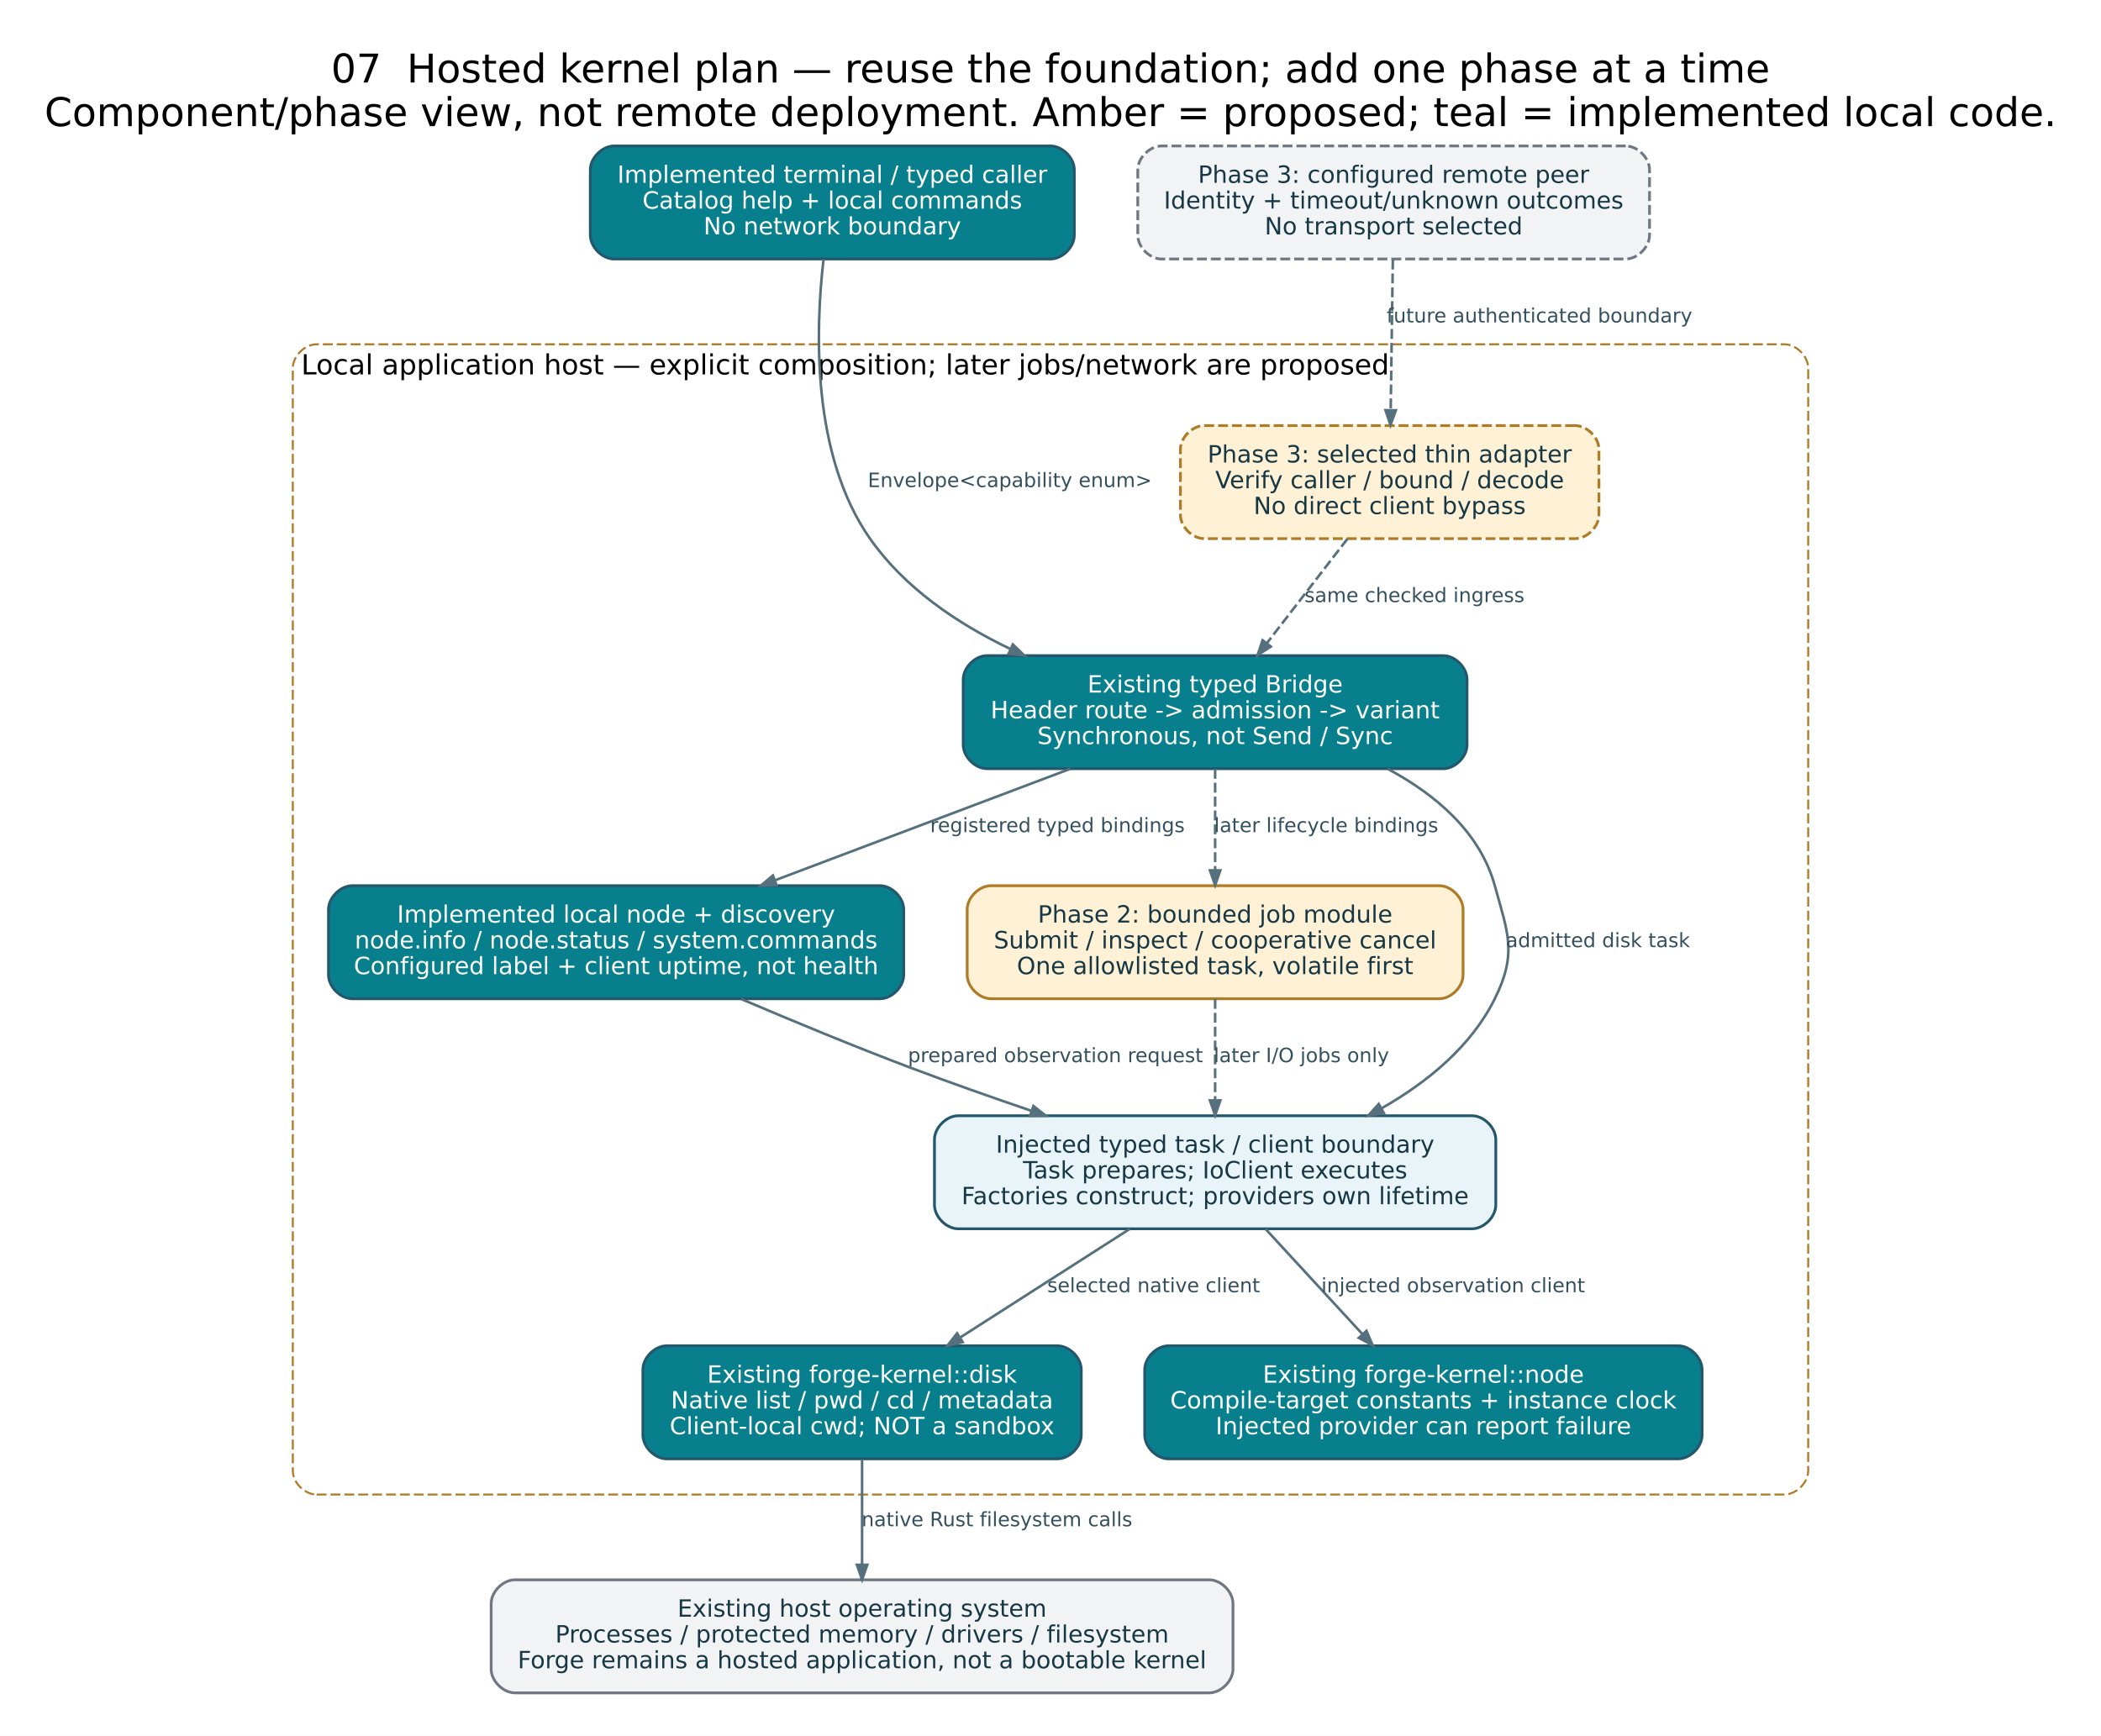
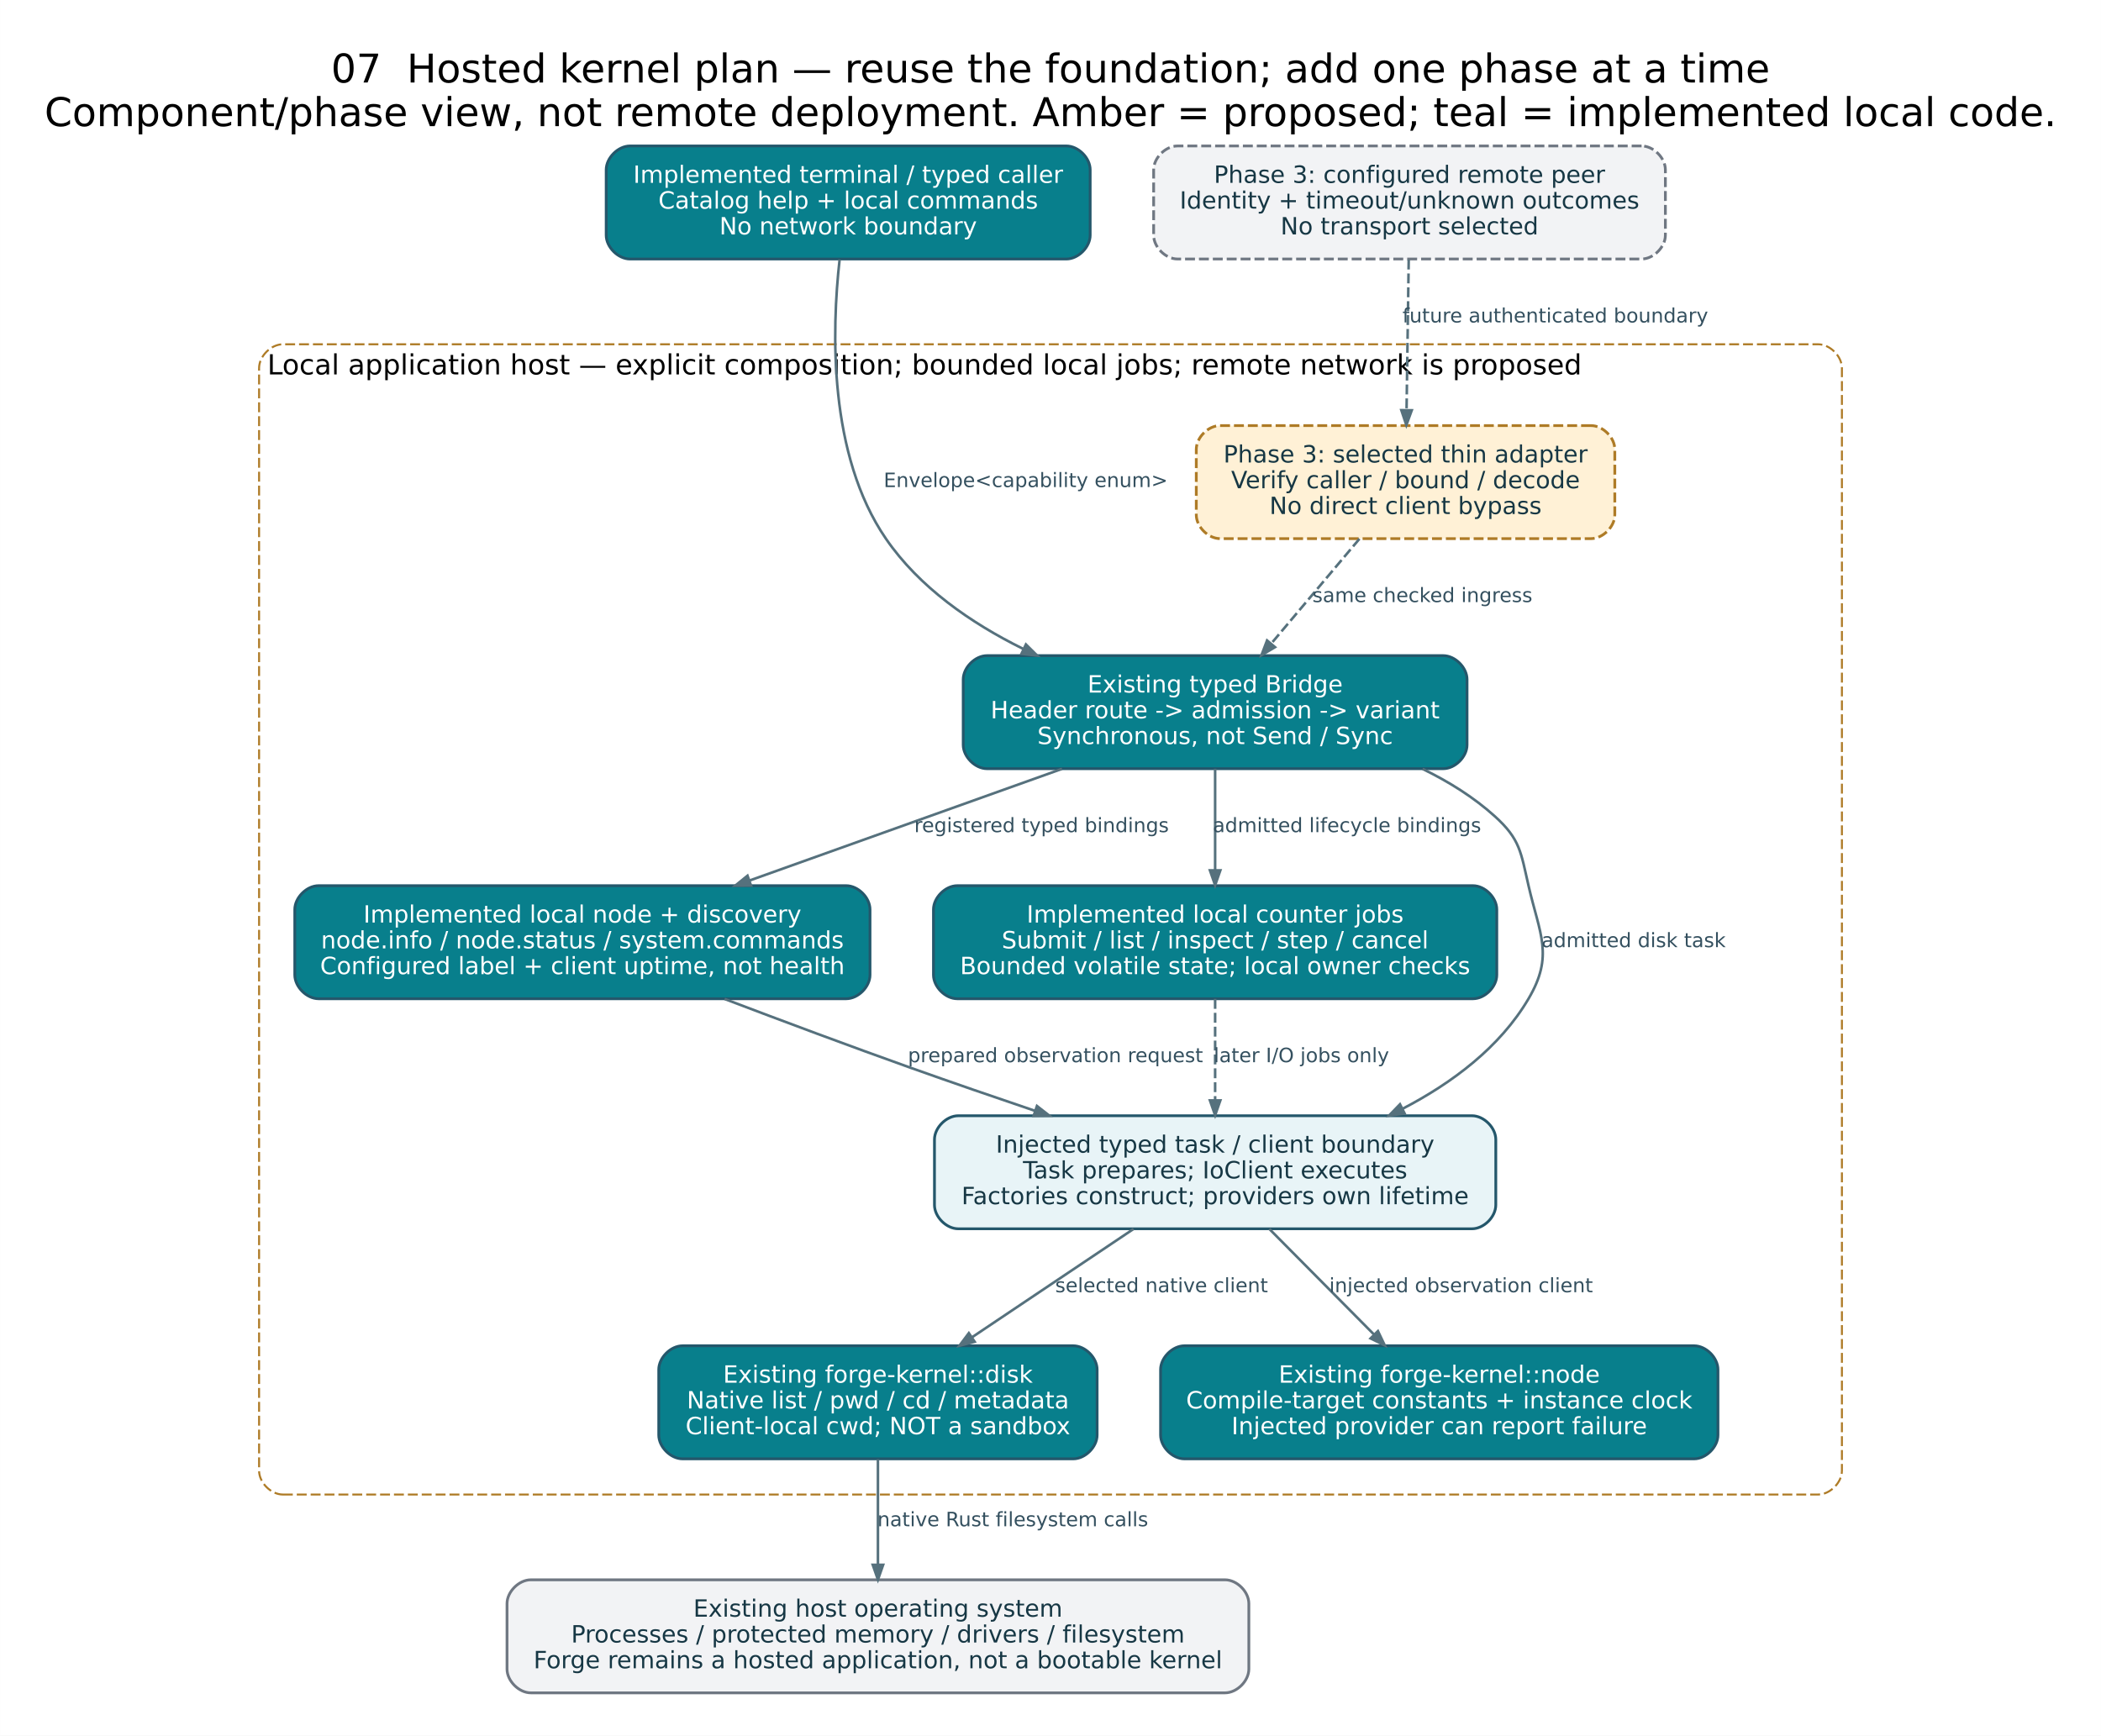
<svg xmlns="http://www.w3.org/2000/svg" width="1059pt" height="875pt" viewBox="0.00 0.00 1059.20 875.20">
  <g id="graph0" class="graph" transform="scale(1 1) rotate(0) translate(21.6 853.6)">
    <polygon fill="white" stroke="transparent" points="-21.6,21.6 -21.6,-853.6 1037.6,-853.6 1037.6,21.6 -21.6,21.6" />
    <text text-anchor="middle" x="508" y="-812" font-family="DejaVu Sans" font-size="20.00">07  Hosted kernel plan — reuse the foundation; add one phase at a time</text>
    <text text-anchor="middle" x="508" y="-790" font-family="DejaVu Sans" font-size="20.00">Component/phase view, not remote deployment. Amber = proposed; teal = implemented local code.</text>
    <g id="clust1" class="cluster">
-       <path fill="white" stroke="#ae7b26" stroke-dasharray="5,2" d="M138,-100C138,-100 878,-100 878,-100 884,-100 890,-106 890,-112 890,-112 890,-668 890,-668 890,-674 884,-680 878,-680 878,-680 138,-680 138,-680 132,-680 126,-674 126,-668 126,-668 126,-112 126,-112 126,-106 132,-100 138,-100" />
-       <text text-anchor="middle" x="404.5" y="-664.8" font-family="DejaVu Sans" font-size="14.00">Local application host — explicit composition; later jobs/network are proposed</text>
+       <path fill="white" stroke="#ae7b26" stroke-dasharray="5,2" d="M121,-100C121,-100 895,-100 895,-100 901,-100 907,-106 907,-112 907,-112 907,-668 907,-668 907,-674 901,-680 895,-680 895,-680 121,-680 121,-680 115,-680 109,-674 109,-668 109,-668 109,-112 109,-112 109,-106 115,-100 121,-100" />
+       <text text-anchor="middle" x="444.5" y="-664.8" font-family="DejaVu Sans" font-size="14.00">Local application host — explicit composition; bounded local jobs; remote network is proposed</text>
    </g>
    <g id="node1" class="node">
-       <path fill="#087f8c" stroke="#24576b" stroke-width="1.4" d="M508,-780C508,-780 288,-780 288,-780 282,-780 276,-774 276,-768 276,-768 276,-735 276,-735 276,-729 282,-723 288,-723 288,-723 508,-723 508,-723 514,-723 520,-729 520,-735 520,-735 520,-768 520,-768 520,-774 514,-780 508,-780" />
-       <text text-anchor="middle" x="398" y="-761.4" font-family="DejaVu Sans" font-size="12.00" fill="white">Implemented terminal / typed caller</text>
-       <text text-anchor="middle" x="398" y="-748.4" font-family="DejaVu Sans" font-size="12.00" fill="white">Catalog help + local commands</text>
-       <text text-anchor="middle" x="398" y="-735.4" font-family="DejaVu Sans" font-size="12.00" fill="white">No network boundary</text>
+       <path fill="#087f8c" stroke="#24576b" stroke-width="1.4" d="M516,-780C516,-780 296,-780 296,-780 290,-780 284,-774 284,-768 284,-768 284,-735 284,-735 284,-729 290,-723 296,-723 296,-723 516,-723 516,-723 522,-723 528,-729 528,-735 528,-735 528,-768 528,-768 528,-774 522,-780 516,-780" />
+       <text text-anchor="middle" x="406" y="-761.4" font-family="DejaVu Sans" font-size="12.00" fill="white">Implemented terminal / typed caller</text>
+       <text text-anchor="middle" x="406" y="-748.4" font-family="DejaVu Sans" font-size="12.00" fill="white">Catalog help + local commands</text>
+       <text text-anchor="middle" x="406" y="-735.4" font-family="DejaVu Sans" font-size="12.00" fill="white">No network boundary</text>
    </g>
    <g id="node4" class="node">
      <path fill="#087f8c" stroke="#24576b" stroke-width="1.4" d="M706,-523C706,-523 476,-523 476,-523 470,-523 464,-517 464,-511 464,-511 464,-478 464,-478 464,-472 470,-466 476,-466 476,-466 706,-466 706,-466 712,-466 718,-472 718,-478 718,-478 718,-511 718,-511 718,-517 712,-523 706,-523" />
      <text text-anchor="middle" x="591" y="-504.4" font-family="DejaVu Sans" font-size="12.00" fill="white">Existing typed Bridge</text>
      <text text-anchor="middle" x="591" y="-491.4" font-family="DejaVu Sans" font-size="12.00" fill="white">Header route -&gt; admission -&gt; variant</text>
      <text text-anchor="middle" x="591" y="-478.4" font-family="DejaVu Sans" font-size="12.00" fill="white">Synchronous, not Send / Sync</text>
    </g>
    <g id="edge9" class="edge">
-       <path fill="none" stroke="#56717d" stroke-width="1.3" d="M393.59,-722.93C389.41,-687.08 387.53,-624.08 417,-582 434.3,-557.29 460.75,-539.29 487.84,-526.32" />
-       <polygon fill="#56717d" stroke="#56717d" stroke-width="1.3" points="489.03,-528.66 494.73,-523.13 486.82,-523.9 489.03,-528.66" />
-       <text text-anchor="middle" x="487.5" y="-608" font-family="DejaVu Sans" font-size="10.00" fill="#34505f">Envelope&lt;capability enum&gt;</text>
+       <path fill="none" stroke="#56717d" stroke-width="1.3" d="M401.68,-722.71C397.66,-686.9 396.02,-624.24 425,-582 441.79,-557.52 467.73,-539.5 494.16,-526.45" />
+       <polygon fill="#56717d" stroke="#56717d" stroke-width="1.3" points="495.61,-528.66 501.25,-523.06 493.35,-523.92 495.61,-528.66" />
+       <text text-anchor="middle" x="495.5" y="-608" font-family="DejaVu Sans" font-size="10.00" fill="#34505f">Envelope&lt;capability enum&gt;</text>
    </g>
    <g id="node2" class="node">
-       <path fill="#f2f3f5" stroke="#6f7782" stroke-width="1.4" stroke-dasharray="5,2" d="M798,-780C798,-780 564,-780 564,-780 558,-780 552,-774 552,-768 552,-768 552,-735 552,-735 552,-729 558,-723 564,-723 564,-723 798,-723 798,-723 804,-723 810,-729 810,-735 810,-735 810,-768 810,-768 810,-774 804,-780 798,-780" />
-       <text text-anchor="middle" x="681" y="-761.4" font-family="DejaVu Sans" font-size="12.00" fill="#163744">Phase 3: configured remote peer</text>
-       <text text-anchor="middle" x="681" y="-748.4" font-family="DejaVu Sans" font-size="12.00" fill="#163744">Identity + timeout/unknown outcomes</text>
-       <text text-anchor="middle" x="681" y="-735.4" font-family="DejaVu Sans" font-size="12.00" fill="#163744">No transport selected</text>
+       <path fill="#f2f3f5" stroke="#6f7782" stroke-width="1.4" stroke-dasharray="5,2" d="M806,-780C806,-780 572,-780 572,-780 566,-780 560,-774 560,-768 560,-768 560,-735 560,-735 560,-729 566,-723 572,-723 572,-723 806,-723 806,-723 812,-723 818,-729 818,-735 818,-735 818,-768 818,-768 818,-774 812,-780 806,-780" />
+       <text text-anchor="middle" x="689" y="-761.4" font-family="DejaVu Sans" font-size="12.00" fill="#163744">Phase 3: configured remote peer</text>
+       <text text-anchor="middle" x="689" y="-748.4" font-family="DejaVu Sans" font-size="12.00" fill="#163744">Identity + timeout/unknown outcomes</text>
+       <text text-anchor="middle" x="689" y="-735.4" font-family="DejaVu Sans" font-size="12.00" fill="#163744">No transport selected</text>
    </g>
    <g id="node3" class="node">
-       <path fill="#fff1d6" stroke="#ae7b26" stroke-width="1.4" stroke-dasharray="5,2" d="M772.5,-639C772.5,-639 585.5,-639 585.5,-639 579.5,-639 573.5,-633 573.5,-627 573.5,-627 573.5,-594 573.5,-594 573.5,-588 579.5,-582 585.5,-582 585.5,-582 772.5,-582 772.5,-582 778.5,-582 784.5,-588 784.5,-594 784.5,-594 784.5,-627 784.5,-627 784.5,-633 778.5,-639 772.5,-639" />
-       <text text-anchor="middle" x="679" y="-620.4" font-family="DejaVu Sans" font-size="12.00" fill="#163744">Phase 3: selected thin adapter</text>
-       <text text-anchor="middle" x="679" y="-607.4" font-family="DejaVu Sans" font-size="12.00" fill="#163744">Verify caller / bound / decode</text>
-       <text text-anchor="middle" x="679" y="-594.4" font-family="DejaVu Sans" font-size="12.00" fill="#163744">No direct client bypass</text>
+       <path fill="#fff1d6" stroke="#ae7b26" stroke-width="1.4" stroke-dasharray="5,2" d="M780.5,-639C780.5,-639 593.5,-639 593.5,-639 587.5,-639 581.5,-633 581.5,-627 581.5,-627 581.5,-594 581.5,-594 581.5,-588 587.5,-582 593.5,-582 593.5,-582 780.5,-582 780.5,-582 786.5,-582 792.5,-588 792.5,-594 792.5,-594 792.5,-627 792.5,-627 792.5,-633 786.5,-639 780.5,-639" />
+       <text text-anchor="middle" x="687" y="-620.4" font-family="DejaVu Sans" font-size="12.00" fill="#163744">Phase 3: selected thin adapter</text>
+       <text text-anchor="middle" x="687" y="-607.4" font-family="DejaVu Sans" font-size="12.00" fill="#163744">Verify caller / bound / decode</text>
+       <text text-anchor="middle" x="687" y="-594.4" font-family="DejaVu Sans" font-size="12.00" fill="#163744">No direct client bypass</text>
    </g>
    <g id="edge10" class="edge">
-       <path fill="none" stroke="#56717d" stroke-width="1.3" stroke-dasharray="5,2" d="M680.6,-722.71C680.29,-700.92 679.85,-670.47 679.51,-646.94" />
-       <polygon fill="#56717d" stroke="#56717d" stroke-width="1.3" points="682.13,-646.71 679.4,-639.25 676.88,-646.78 682.13,-646.71" />
-       <text text-anchor="middle" x="754.5" y="-691" font-family="DejaVu Sans" font-size="10.00" fill="#34505f">future authenticated boundary</text>
+       <path fill="none" stroke="#56717d" stroke-width="1.3" stroke-dasharray="5,2" d="M688.6,-722.71C688.29,-700.92 687.85,-670.47 687.51,-646.94" />
+       <polygon fill="#56717d" stroke="#56717d" stroke-width="1.3" points="690.13,-646.71 687.4,-639.25 684.88,-646.78 690.13,-646.71" />
+       <text text-anchor="middle" x="762.5" y="-691" font-family="DejaVu Sans" font-size="10.00" fill="#34505f">future authenticated boundary</text>
    </g>
    <g id="edge1" class="edge">
-       <path fill="none" stroke="#56717d" stroke-width="1.3" stroke-dasharray="5,2" d="M657.7,-581.9C645.47,-566.06 630.01,-546.04 617.06,-529.26" />
-       <polygon fill="#56717d" stroke="#56717d" stroke-width="1.3" points="619.07,-527.57 612.41,-523.24 614.92,-530.78 619.07,-527.57" />
-       <text text-anchor="middle" x="691.5" y="-550" font-family="DejaVu Sans" font-size="10.00" fill="#34505f">same checked ingress</text>
+       <path fill="none" stroke="#56717d" stroke-width="1.3" stroke-dasharray="5,2" d="M663.76,-581.9C650.42,-566.06 633.56,-546.04 619.43,-529.26" />
+       <polygon fill="#56717d" stroke="#56717d" stroke-width="1.3" points="621.2,-527.28 614.36,-523.24 617.18,-530.66 621.2,-527.28" />
+       <text text-anchor="middle" x="695.5" y="-550" font-family="DejaVu Sans" font-size="10.00" fill="#34505f">same checked ingress</text>
    </g>
    <g id="node5" class="node">
-       <path fill="#087f8c" stroke="#24576b" stroke-width="1.4" d="M422,-407C422,-407 156,-407 156,-407 150,-407 144,-401 144,-395 144,-395 144,-362 144,-362 144,-356 150,-350 156,-350 156,-350 422,-350 422,-350 428,-350 434,-356 434,-362 434,-362 434,-395 434,-395 434,-401 428,-407 422,-407" />
-       <text text-anchor="middle" x="289" y="-388.4" font-family="DejaVu Sans" font-size="12.00" fill="white">Implemented local node + discovery</text>
-       <text text-anchor="middle" x="289" y="-375.4" font-family="DejaVu Sans" font-size="12.00" fill="white">node.info / node.status / system.commands</text>
-       <text text-anchor="middle" x="289" y="-362.4" font-family="DejaVu Sans" font-size="12.00" fill="white">Configured label + client uptime, not health</text>
+       <path fill="#087f8c" stroke="#24576b" stroke-width="1.4" d="M405,-407C405,-407 139,-407 139,-407 133,-407 127,-401 127,-395 127,-395 127,-362 127,-362 127,-356 133,-350 139,-350 139,-350 405,-350 405,-350 411,-350 417,-356 417,-362 417,-362 417,-395 417,-395 417,-401 411,-407 405,-407" />
+       <text text-anchor="middle" x="272" y="-388.4" font-family="DejaVu Sans" font-size="12.00" fill="white">Implemented local node + discovery</text>
+       <text text-anchor="middle" x="272" y="-375.4" font-family="DejaVu Sans" font-size="12.00" fill="white">node.info / node.status / system.commands</text>
+       <text text-anchor="middle" x="272" y="-362.4" font-family="DejaVu Sans" font-size="12.00" fill="white">Configured label + client uptime, not health</text>
    </g>
    <g id="edge2" class="edge">
-       <path fill="none" stroke="#56717d" stroke-width="1.3" d="M517.89,-465.9C472.9,-448.92 415.19,-427.14 368.98,-409.69" />
-       <polygon fill="#56717d" stroke="#56717d" stroke-width="1.3" points="369.9,-407.23 361.96,-407.04 368.04,-412.14 369.9,-407.23" />
-       <text text-anchor="middle" x="511.5" y="-434" font-family="DejaVu Sans" font-size="10.00" fill="#34505f">registered typed bindings</text>
+       <path fill="none" stroke="#56717d" stroke-width="1.3" d="M513.78,-465.9C466.15,-448.88 405.04,-427.05 356.18,-409.58" />
+       <polygon fill="#56717d" stroke="#56717d" stroke-width="1.3" points="357.01,-407.09 349.06,-407.04 355.24,-412.04 357.01,-407.09" />
+       <text text-anchor="middle" x="503.5" y="-434" font-family="DejaVu Sans" font-size="10.00" fill="#34505f">registered typed bindings</text>
    </g>
    <g id="node6" class="node">
-       <path fill="#fff1d6" stroke="#ae7b26" stroke-width="1.4" d="M704,-407C704,-407 478,-407 478,-407 472,-407 466,-401 466,-395 466,-395 466,-362 466,-362 466,-356 472,-350 478,-350 478,-350 704,-350 704,-350 710,-350 716,-356 716,-362 716,-362 716,-395 716,-395 716,-401 710,-407 704,-407" />
-       <text text-anchor="middle" x="591" y="-388.4" font-family="DejaVu Sans" font-size="12.00" fill="#163744">Phase 2: bounded job module</text>
-       <text text-anchor="middle" x="591" y="-375.4" font-family="DejaVu Sans" font-size="12.00" fill="#163744">Submit / inspect / cooperative cancel</text>
-       <text text-anchor="middle" x="591" y="-362.4" font-family="DejaVu Sans" font-size="12.00" fill="#163744">One allowlisted task, volatile first</text>
+       <path fill="#087f8c" stroke="#24576b" stroke-width="1.4" d="M721,-407C721,-407 461,-407 461,-407 455,-407 449,-401 449,-395 449,-395 449,-362 449,-362 449,-356 455,-350 461,-350 461,-350 721,-350 721,-350 727,-350 733,-356 733,-362 733,-362 733,-395 733,-395 733,-401 727,-407 721,-407" />
+       <text text-anchor="middle" x="591" y="-388.4" font-family="DejaVu Sans" font-size="12.00" fill="white">Implemented local counter jobs</text>
+       <text text-anchor="middle" x="591" y="-375.4" font-family="DejaVu Sans" font-size="12.00" fill="white">Submit / list / inspect / step / cancel</text>
+       <text text-anchor="middle" x="591" y="-362.4" font-family="DejaVu Sans" font-size="12.00" fill="white">Bounded volatile state; local owner checks</text>
    </g>
    <g id="edge4" class="edge">
-       <path fill="none" stroke="#56717d" stroke-width="1.3" stroke-dasharray="5,2" d="M591,-465.9C591,-450.61 591,-431.44 591,-415.04" />
+       <path fill="none" stroke="#56717d" stroke-width="1.3" d="M591,-465.9C591,-450.61 591,-431.44 591,-415.04" />
      <polygon fill="#56717d" stroke="#56717d" stroke-width="1.3" points="593.63,-414.74 591,-407.24 588.38,-414.74 593.63,-414.74" />
-       <text text-anchor="middle" x="647" y="-434" font-family="DejaVu Sans" font-size="10.00" fill="#34505f">later lifecycle bindings</text>
+       <text text-anchor="middle" x="657.5" y="-434" font-family="DejaVu Sans" font-size="10.00" fill="#34505f">admitted lifecycle bindings</text>
    </g>
    <g id="node7" class="node">
      <path fill="#e8f4f7" stroke="#24576b" stroke-width="1.4" d="M720.5,-291C720.5,-291 461.5,-291 461.5,-291 455.5,-291 449.5,-285 449.5,-279 449.5,-279 449.5,-246 449.5,-246 449.5,-240 455.5,-234 461.5,-234 461.5,-234 720.5,-234 720.5,-234 726.5,-234 732.5,-240 732.5,-246 732.5,-246 732.5,-279 732.5,-279 732.5,-285 726.5,-291 720.5,-291" />
      <text text-anchor="middle" x="591" y="-272.4" font-family="DejaVu Sans" font-size="12.00" fill="#163744">Injected typed task / client boundary</text>
      <text text-anchor="middle" x="591" y="-259.4" font-family="DejaVu Sans" font-size="12.00" fill="#163744">Task prepares; IoClient executes</text>
      <text text-anchor="middle" x="591" y="-246.4" font-family="DejaVu Sans" font-size="12.00" fill="#163744">Factories construct; providers own lifetime</text>
    </g>
    <g id="edge8" class="edge">
-       <path fill="none" stroke="#56717d" stroke-width="1.3" d="M678.01,-465.91C702.52,-452.77 724.56,-433.85 732,-407 738.76,-382.59 743.25,-372.7 732,-350 720.1,-326 698.15,-308 675.05,-294.82" />
-       <polygon fill="#56717d" stroke="#56717d" stroke-width="1.3" points="676.03,-292.36 668.19,-291.06 673.5,-296.96 676.03,-292.36" />
-       <text text-anchor="middle" x="784" y="-376" font-family="DejaVu Sans" font-size="10.00" fill="#34505f">admitted disk task</text>
+       <path fill="none" stroke="#56717d" stroke-width="1.3" d="M695.6,-465.87C708.79,-459.46 721.36,-451.61 732,-442 744.84,-430.41 745.12,-423.85 749,-407 754.68,-382.31 761.85,-371.83 749,-350 734.59,-325.51 710.5,-307.5 685.41,-294.47" />
+       <polygon fill="#56717d" stroke="#56717d" stroke-width="1.3" points="686.55,-292.1 678.67,-291.09 684.2,-296.79 686.55,-292.1" />
+       <text text-anchor="middle" x="802" y="-376" font-family="DejaVu Sans" font-size="10.00" fill="#34505f">admitted disk task</text>
    </g>
    <g id="edge3" class="edge">
-       <path fill="none" stroke="#56717d" stroke-width="1.3" d="M352.03,-349.87C378.42,-338.61 409.53,-325.75 438,-315 457.38,-307.68 478.33,-300.3 498.32,-293.49" />
-       <polygon fill="#56717d" stroke="#56717d" stroke-width="1.3" points="499.38,-295.91 505.64,-291.01 497.69,-290.94 499.38,-295.91" />
+       <path fill="none" stroke="#56717d" stroke-width="1.3" d="M343.7,-349.87C372.87,-338.8 406.96,-326.06 438,-315 458.07,-307.85 479.72,-300.4 500.23,-293.46" />
+       <polygon fill="#56717d" stroke="#56717d" stroke-width="1.3" points="501.17,-295.92 507.44,-291.03 499.49,-290.94 501.17,-295.92" />
      <text text-anchor="middle" x="510.5" y="-318" font-family="DejaVu Sans" font-size="10.00" fill="#34505f">prepared observation request</text>
    </g>
    <g id="edge5" class="edge">
      <path fill="none" stroke="#56717d" stroke-width="1.3" stroke-dasharray="5,2" d="M591,-349.9C591,-334.61 591,-315.44 591,-299.04" />
      <polygon fill="#56717d" stroke="#56717d" stroke-width="1.3" points="593.63,-298.74 591,-291.24 588.38,-298.74 593.63,-298.74" />
      <text text-anchor="middle" x="634.5" y="-318" font-family="DejaVu Sans" font-size="10.00" fill="#34505f">later I/O jobs only</text>
    </g>
    <g id="node8" class="node">
-       <path fill="#087f8c" stroke="#24576b" stroke-width="1.4" d="M511.5,-175C511.5,-175 314.5,-175 314.5,-175 308.5,-175 302.5,-169 302.5,-163 302.5,-163 302.5,-130 302.5,-130 302.5,-124 308.5,-118 314.5,-118 314.5,-118 511.5,-118 511.5,-118 517.5,-118 523.5,-124 523.5,-130 523.5,-130 523.5,-163 523.5,-163 523.5,-169 517.5,-175 511.5,-175" />
-       <text text-anchor="middle" x="413" y="-156.4" font-family="DejaVu Sans" font-size="12.00" fill="white">Existing forge-kernel::disk</text>
-       <text text-anchor="middle" x="413" y="-143.4" font-family="DejaVu Sans" font-size="12.00" fill="white">Native list / pwd / cd / metadata</text>
-       <text text-anchor="middle" x="413" y="-130.4" font-family="DejaVu Sans" font-size="12.00" fill="white">Client-local cwd; NOT a sandbox</text>
+       <path fill="#087f8c" stroke="#24576b" stroke-width="1.4" d="M519.5,-175C519.5,-175 322.5,-175 322.5,-175 316.5,-175 310.5,-169 310.5,-163 310.5,-163 310.5,-130 310.5,-130 310.5,-124 316.5,-118 322.5,-118 322.5,-118 519.5,-118 519.5,-118 525.5,-118 531.5,-124 531.5,-130 531.5,-130 531.5,-163 531.5,-163 531.5,-169 525.5,-175 519.5,-175" />
+       <text text-anchor="middle" x="421" y="-156.4" font-family="DejaVu Sans" font-size="12.00" fill="white">Existing forge-kernel::disk</text>
+       <text text-anchor="middle" x="421" y="-143.4" font-family="DejaVu Sans" font-size="12.00" fill="white">Native list / pwd / cd / metadata</text>
+       <text text-anchor="middle" x="421" y="-130.4" font-family="DejaVu Sans" font-size="12.00" fill="white">Client-local cwd; NOT a sandbox</text>
    </g>
    <g id="edge6" class="edge">
-       <path fill="none" stroke="#56717d" stroke-width="1.3" d="M547.91,-233.9C522.1,-217.37 489.19,-196.29 462.33,-179.1" />
-       <polygon fill="#56717d" stroke="#56717d" stroke-width="1.3" points="463.73,-176.87 456,-175.04 460.9,-181.29 463.73,-176.87" />
-       <text text-anchor="middle" x="560" y="-202" font-family="DejaVu Sans" font-size="10.00" fill="#34505f">selected native client</text>
+       <path fill="none" stroke="#56717d" stroke-width="1.3" d="M549.85,-233.9C525.3,-217.44 494.03,-196.47 468.44,-179.31" />
+       <polygon fill="#56717d" stroke="#56717d" stroke-width="1.3" points="469.76,-177.04 462.07,-175.04 466.83,-181.4 469.76,-177.04" />
+       <text text-anchor="middle" x="564" y="-202" font-family="DejaVu Sans" font-size="10.00" fill="#34505f">selected native client</text>
    </g>
    <g id="node9" class="node">
-       <path fill="#087f8c" stroke="#24576b" stroke-width="1.4" d="M824.5,-175C824.5,-175 567.5,-175 567.5,-175 561.5,-175 555.5,-169 555.5,-163 555.5,-163 555.5,-130 555.5,-130 555.5,-124 561.5,-118 567.5,-118 567.5,-118 824.5,-118 824.5,-118 830.5,-118 836.5,-124 836.5,-130 836.5,-130 836.5,-163 836.5,-163 836.5,-169 830.5,-175 824.5,-175" />
-       <text text-anchor="middle" x="696" y="-156.4" font-family="DejaVu Sans" font-size="12.00" fill="white">Existing forge-kernel::node</text>
-       <text text-anchor="middle" x="696" y="-143.4" font-family="DejaVu Sans" font-size="12.00" fill="white">Compile-target constants + instance clock</text>
-       <text text-anchor="middle" x="696" y="-130.4" font-family="DejaVu Sans" font-size="12.00" fill="white">Injected provider can report failure</text>
+       <path fill="#087f8c" stroke="#24576b" stroke-width="1.4" d="M832.5,-175C832.5,-175 575.5,-175 575.5,-175 569.5,-175 563.5,-169 563.5,-163 563.5,-163 563.5,-130 563.5,-130 563.5,-124 569.5,-118 575.5,-118 575.5,-118 832.5,-118 832.5,-118 838.5,-118 844.5,-124 844.5,-130 844.5,-130 844.5,-163 844.5,-163 844.5,-169 838.5,-175 832.5,-175" />
+       <text text-anchor="middle" x="704" y="-156.4" font-family="DejaVu Sans" font-size="12.00" fill="white">Existing forge-kernel::node</text>
+       <text text-anchor="middle" x="704" y="-143.4" font-family="DejaVu Sans" font-size="12.00" fill="white">Compile-target constants + instance clock</text>
+       <text text-anchor="middle" x="704" y="-130.4" font-family="DejaVu Sans" font-size="12.00" fill="white">Injected provider can report failure</text>
    </g>
    <g id="edge7" class="edge">
-       <path fill="none" stroke="#56717d" stroke-width="1.3" d="M616.42,-233.9C631.14,-217.92 649.78,-197.69 665.31,-180.82" />
-       <polygon fill="#56717d" stroke="#56717d" stroke-width="1.3" points="667.3,-182.53 670.45,-175.24 663.44,-178.98 667.3,-182.53" />
-       <text text-anchor="middle" x="711" y="-202" font-family="DejaVu Sans" font-size="10.00" fill="#34505f">injected observation client</text>
+       <path fill="none" stroke="#56717d" stroke-width="1.3" d="M618.35,-233.9C634.2,-217.92 654.25,-197.69 670.97,-180.82" />
+       <polygon fill="#56717d" stroke="#56717d" stroke-width="1.3" points="673.09,-182.41 676.51,-175.24 669.36,-178.72 673.09,-182.41" />
+       <text text-anchor="middle" x="715" y="-202" font-family="DejaVu Sans" font-size="10.00" fill="#34505f">injected observation client</text>
    </g>
    <g id="node10" class="node">
-       <path fill="#f2f3f5" stroke="#6f7782" stroke-width="1.4" d="M588,-57C588,-57 238,-57 238,-57 232,-57 226,-51 226,-45 226,-45 226,-12 226,-12 226,-6 232,0 238,0 238,0 588,0 588,0 594,0 600,-6 600,-12 600,-12 600,-45 600,-45 600,-51 594,-57 588,-57" />
-       <text text-anchor="middle" x="413" y="-38.4" font-family="DejaVu Sans" font-size="12.00" fill="#163744">Existing host operating system</text>
-       <text text-anchor="middle" x="413" y="-25.4" font-family="DejaVu Sans" font-size="12.00" fill="#163744">Processes / protected memory / drivers / filesystem</text>
-       <text text-anchor="middle" x="413" y="-12.4" font-family="DejaVu Sans" font-size="12.00" fill="#163744">Forge remains a hosted application, not a bootable kernel</text>
+       <path fill="#f2f3f5" stroke="#6f7782" stroke-width="1.4" d="M596,-57C596,-57 246,-57 246,-57 240,-57 234,-51 234,-45 234,-45 234,-12 234,-12 234,-6 240,0 246,0 246,0 596,0 596,0 602,0 608,-6 608,-12 608,-12 608,-45 608,-45 608,-51 602,-57 596,-57" />
+       <text text-anchor="middle" x="421" y="-38.4" font-family="DejaVu Sans" font-size="12.00" fill="#163744">Existing host operating system</text>
+       <text text-anchor="middle" x="421" y="-25.4" font-family="DejaVu Sans" font-size="12.00" fill="#163744">Processes / protected memory / drivers / filesystem</text>
+       <text text-anchor="middle" x="421" y="-12.4" font-family="DejaVu Sans" font-size="12.00" fill="#163744">Forge remains a hosted application, not a bootable kernel</text>
    </g>
    <g id="edge11" class="edge">
-       <path fill="none" stroke="#56717d" stroke-width="1.3" d="M413,-117.72C413,-101.79 413,-81.65 413,-64.63" />
-       <polygon fill="#56717d" stroke="#56717d" stroke-width="1.3" points="415.63,-64.56 413,-57.06 410.38,-64.56 415.63,-64.56" />
-       <text text-anchor="middle" x="481" y="-84" font-family="DejaVu Sans" font-size="10.00" fill="#34505f">native Rust filesystem calls</text>
+       <path fill="none" stroke="#56717d" stroke-width="1.3" d="M421,-117.72C421,-101.79 421,-81.65 421,-64.63" />
+       <polygon fill="#56717d" stroke="#56717d" stroke-width="1.3" points="423.63,-64.56 421,-57.06 418.38,-64.56 423.63,-64.56" />
+       <text text-anchor="middle" x="489" y="-84" font-family="DejaVu Sans" font-size="10.00" fill="#34505f">native Rust filesystem calls</text>
    </g>
  </g>
</svg>
